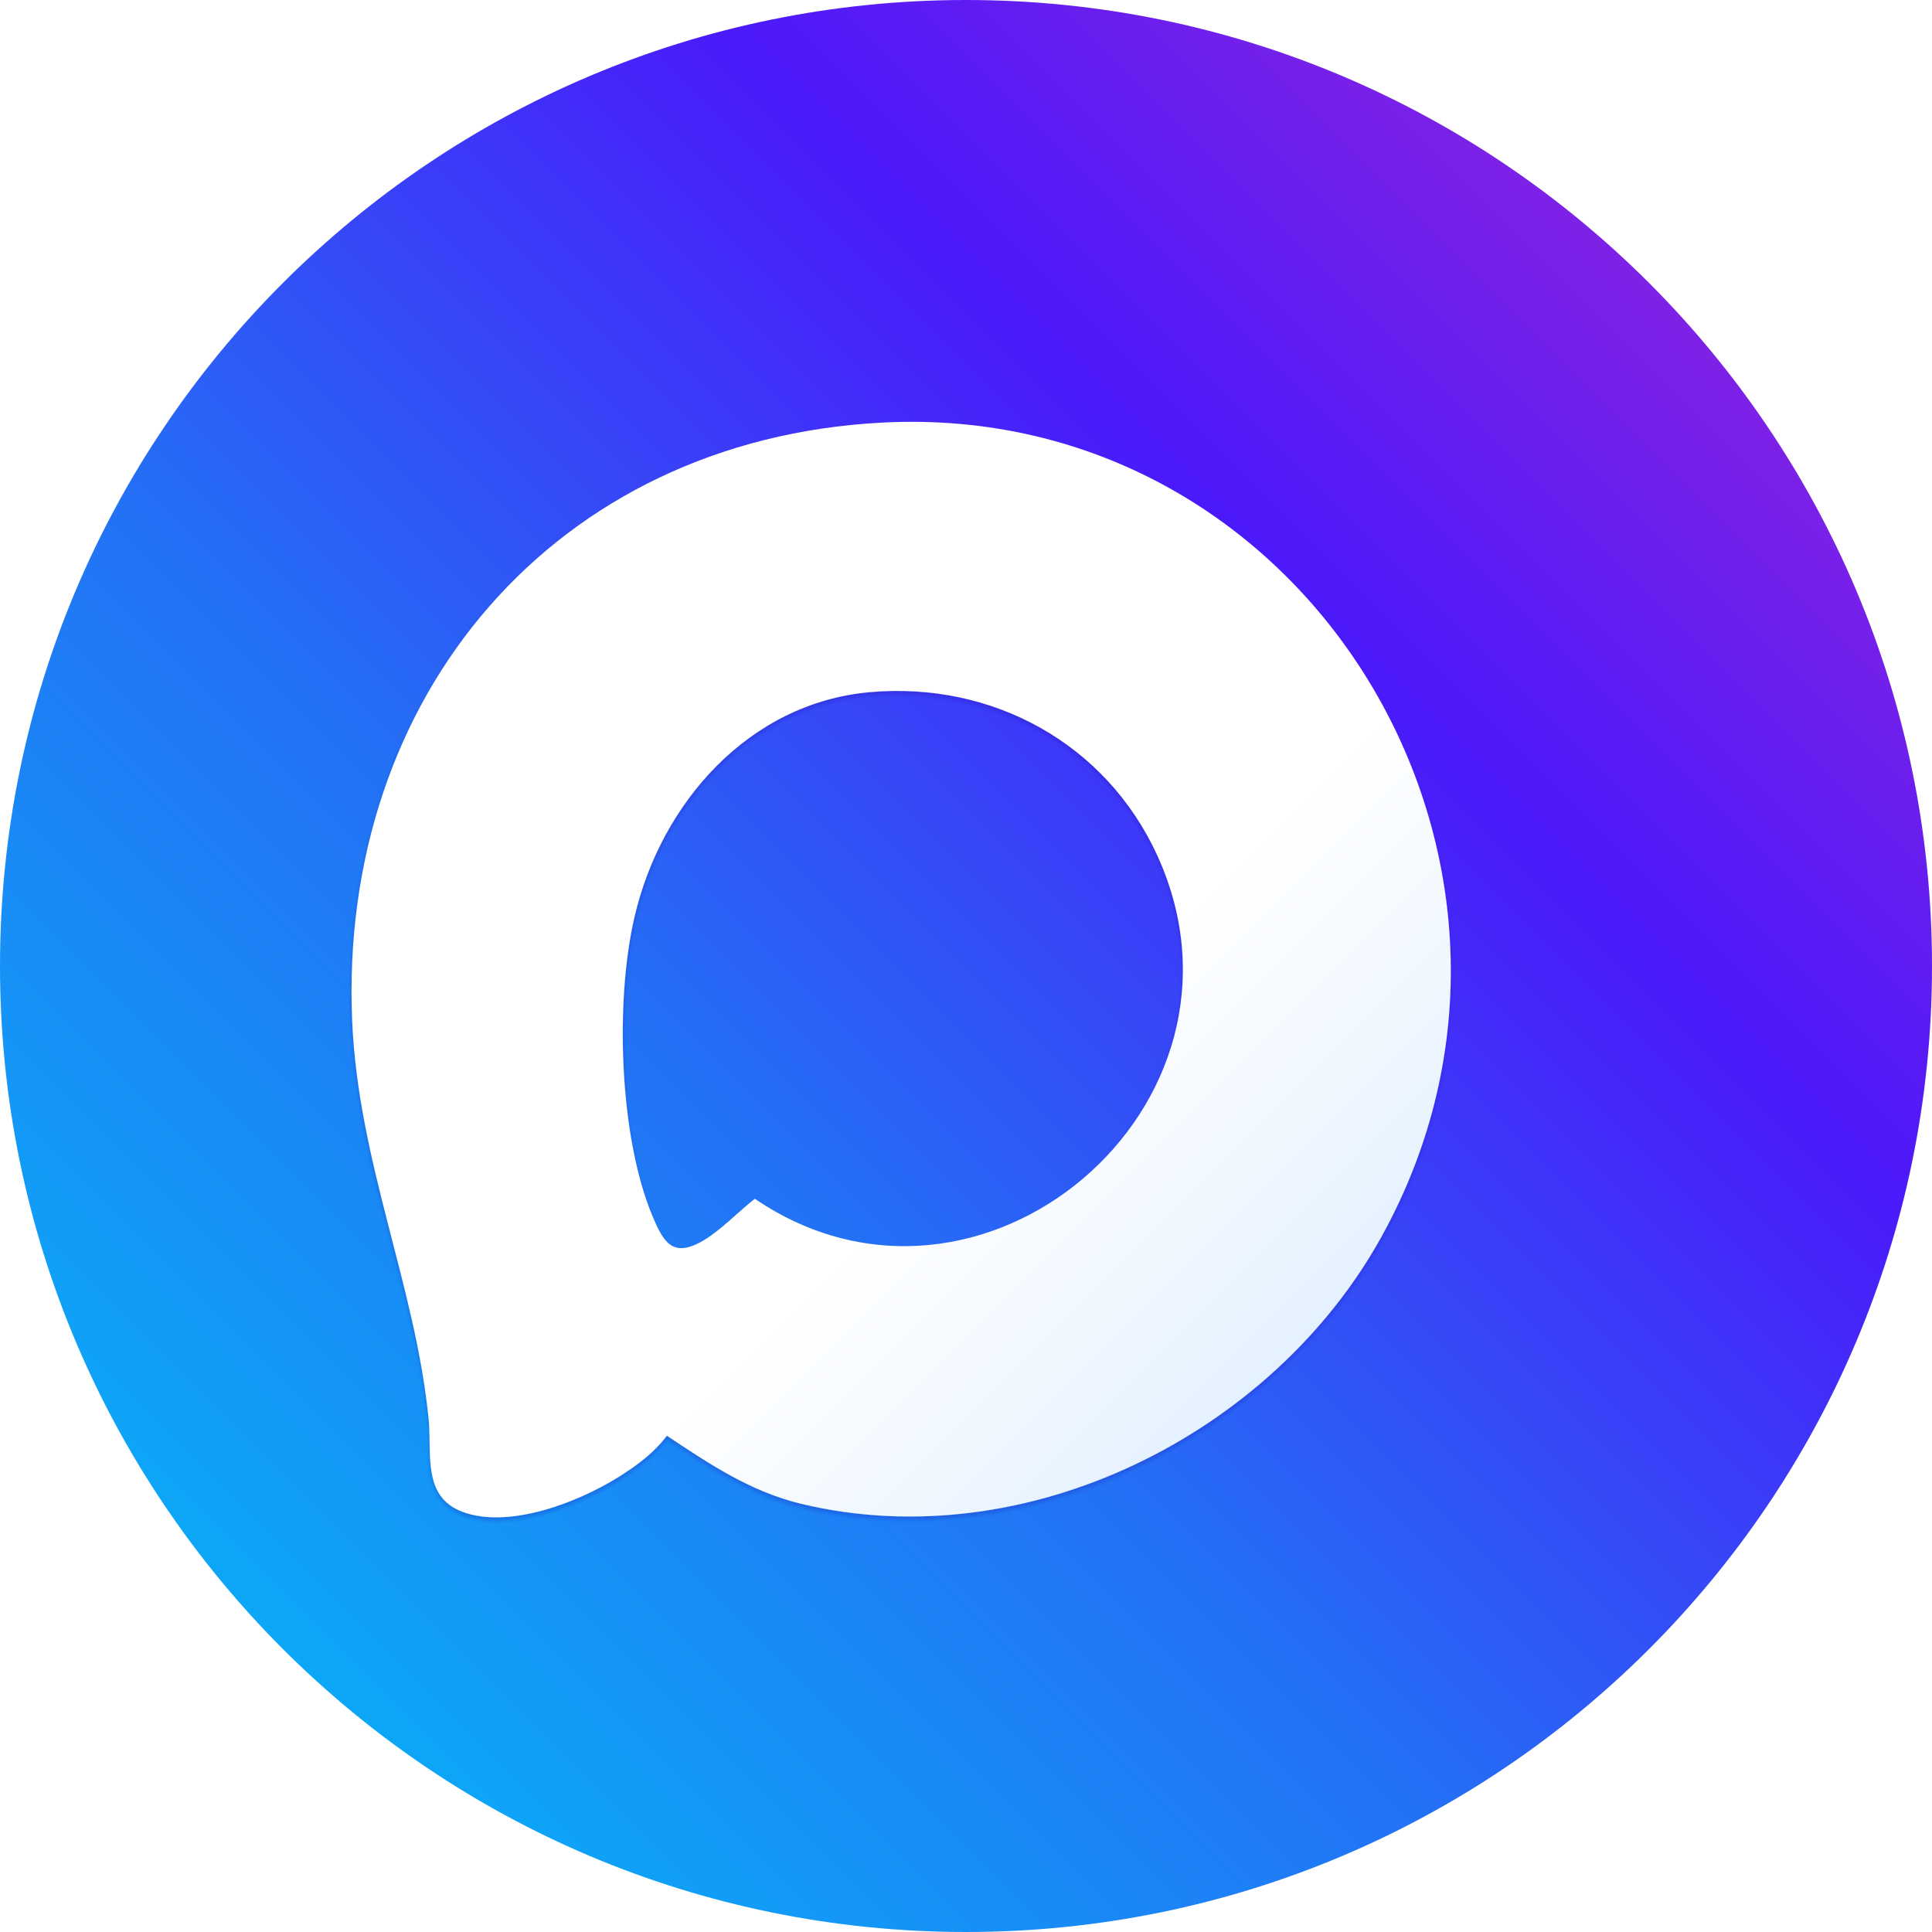
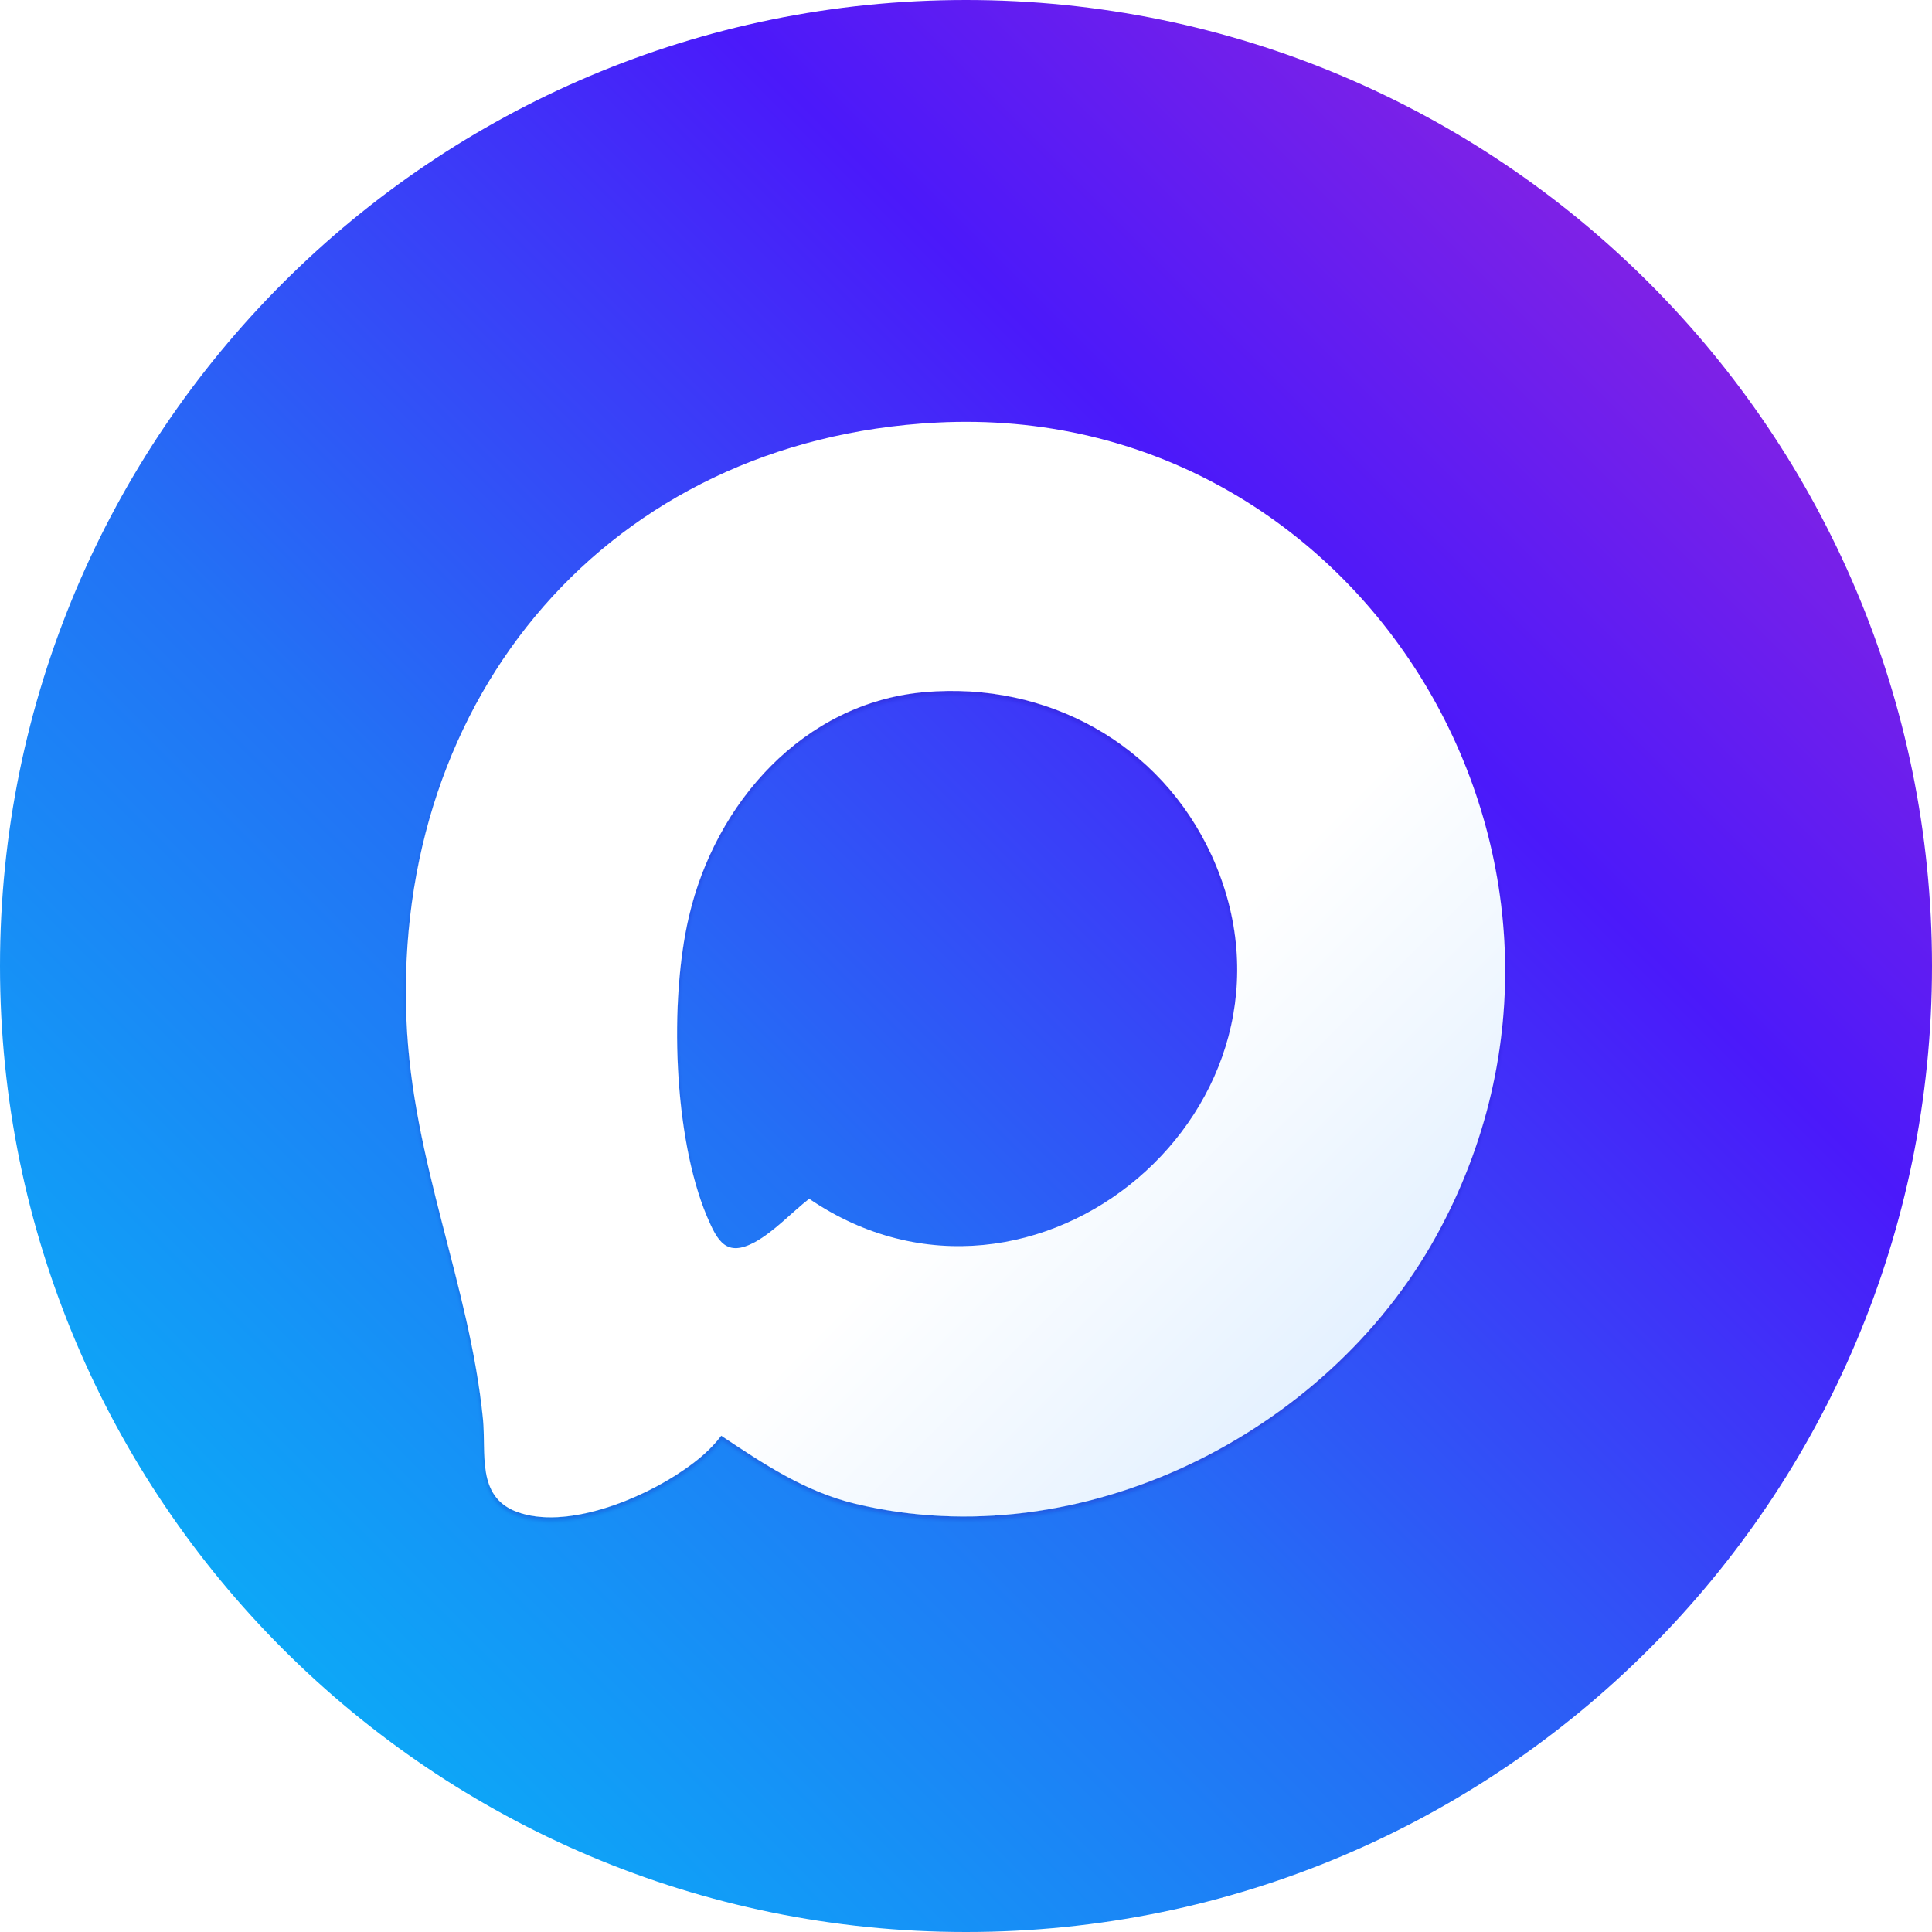
<svg xmlns="http://www.w3.org/2000/svg" width="128" height="128" viewBox="0 0 128 128" role="img" aria-label="MAX">
  <defs>
    <linearGradient id="bg" x1="0" y1="1" x2="1" y2="0">
      <stop offset="0" stop-color="#00c7f9" />
      <stop offset=".4" stop-color="#2371f5" />
      <stop offset=".68" stop-color="#4b19fa" />
      <stop offset="1" stop-color="#ab29d5" />
    </linearGradient>
    <linearGradient id="sign" x1="0" y1="0" x2="1" y2="1">
      <stop offset="0" stop-color="#ffffff" />
      <stop offset=".6" stop-color="#ffffff" />
      <stop offset="1" stop-color="#d5e9ff" />
    </linearGradient>
    <filter id="shadow" x="-25%" y="-25%" width="150%" height="150%">
      <feDropShadow dx="0" dy="2" stdDeviation="1.4" flood-color="#2802a5" flood-opacity=".24" />
    </filter>
  </defs>
  <circle cx="64" cy="64" r="64" fill="url(#bg)" />
-   <path transform="translate(22 27) scale(.104)" fill="url(#sign)" filter="url(#shadow)" d="M350.4,9.6C141.8,20.5,4.1,184.1,12.8,390.4c3.8,90.3,40.1,168,48.7,253.7,2.2,22.2-4.2,49.6,21.4,59.3,31.5,11.9,79.8-8.1,106.2-26.4,9-6.1,17.6-13.2,24.2-22,27.3,18.1,53.2,35.6,85.7,43.4,143.1,34.3,299.9-44.2,369.6-170.3C799.6,291.2,622.5-4.6,350.4,9.6h0ZM269.4,504c-11.3,8.8-22.2,20.8-34.7,27.7-18.1,9.7-23.7-.4-30.5-16.4-21.4-50.9-24-137.6-11.5-190.9,16.8-72.5,72.9-136.3,150-143.1,78-6.9,150.4,32.7,183.1,104.2,72.4,159.1-112.9,316.2-256.4,218.6h0Z" />
+   <path transform="translate(25.6 27) scale(.104)" fill="url(#sign)" filter="url(#shadow)" d="M350.4,9.6C141.8,20.5,4.1,184.1,12.8,390.4c3.8,90.3,40.1,168,48.7,253.7,2.2,22.2-4.2,49.6,21.4,59.3,31.5,11.9,79.8-8.1,106.2-26.4,9-6.1,17.6-13.2,24.2-22,27.3,18.1,53.2,35.6,85.7,43.4,143.1,34.3,299.9-44.2,369.6-170.3C799.6,291.2,622.5-4.6,350.4,9.6h0ZM269.4,504c-11.3,8.8-22.2,20.8-34.7,27.7-18.1,9.7-23.7-.4-30.5-16.4-21.4-50.9-24-137.6-11.5-190.9,16.8-72.5,72.9-136.3,150-143.1,78-6.9,150.4,32.7,183.1,104.2,72.4,159.1-112.9,316.2-256.4,218.6h0Z" />
</svg>
